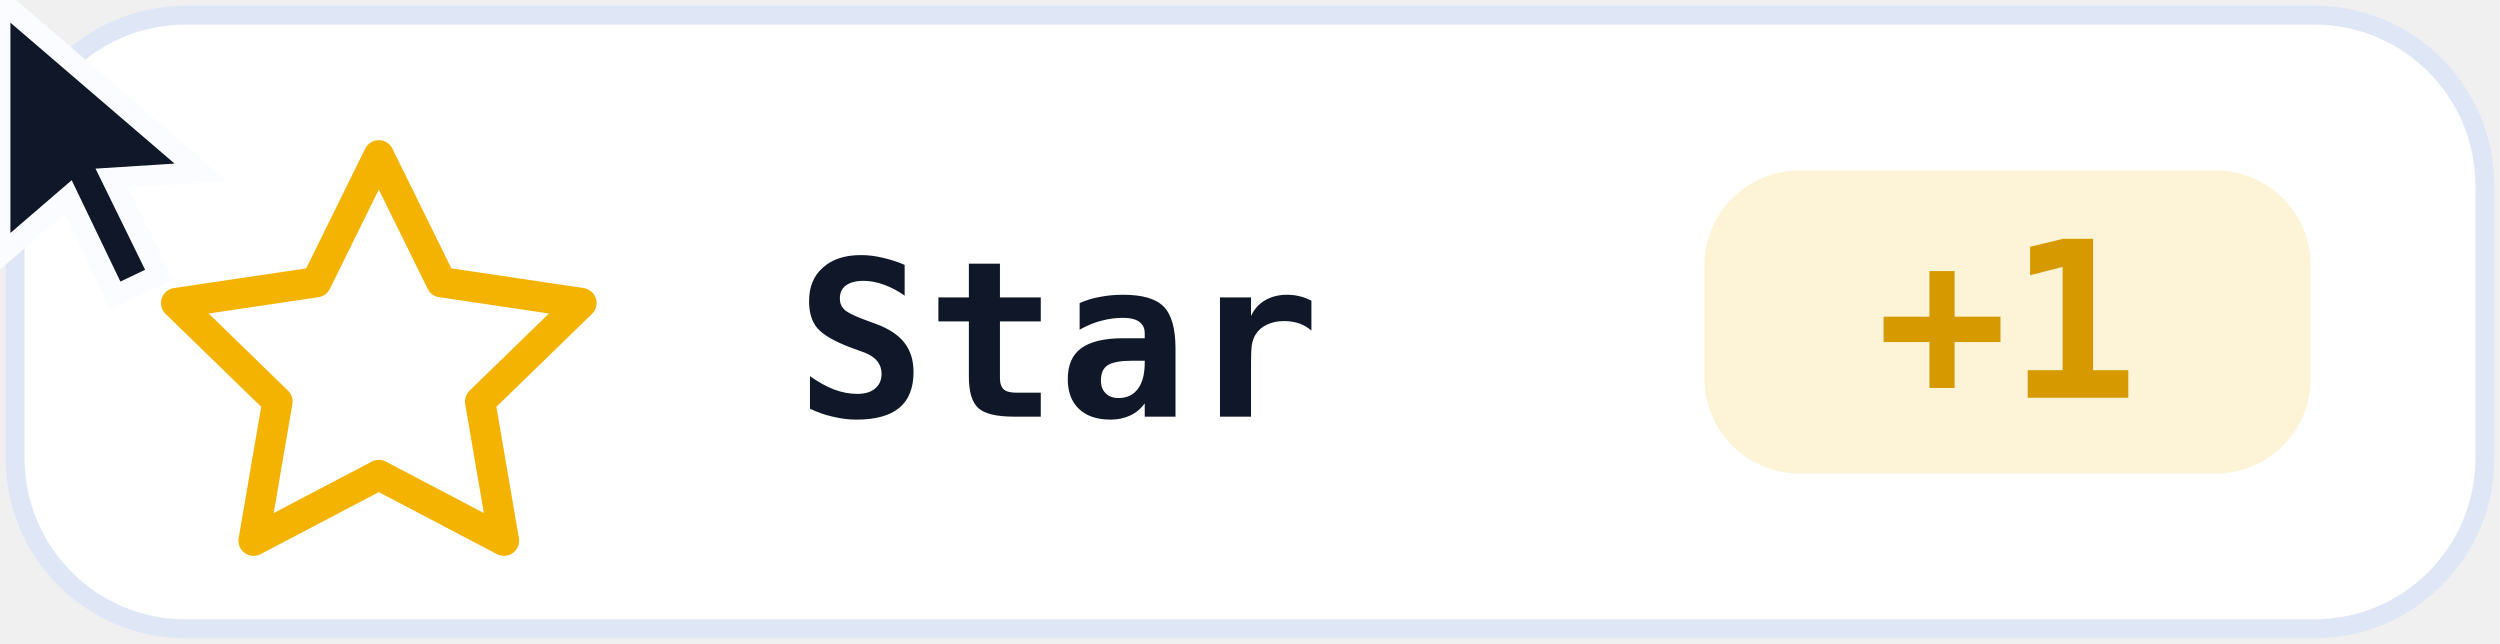
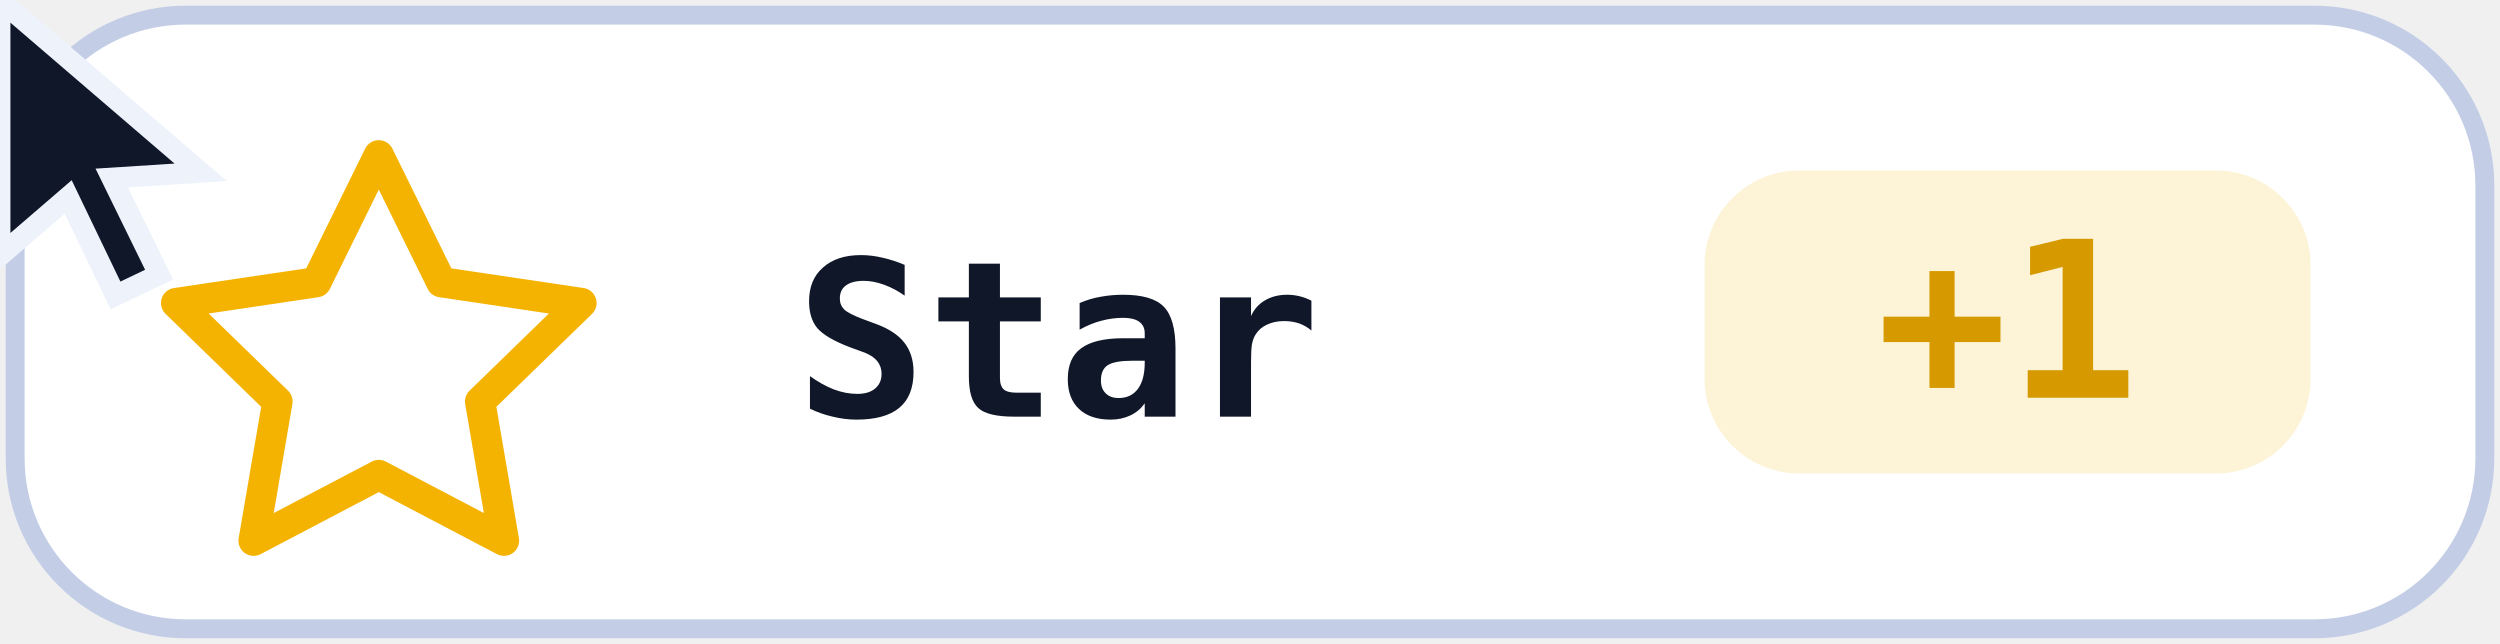
<svg xmlns="http://www.w3.org/2000/svg" viewBox="0 0 132 34" role="img" aria-label="Star this repository on GitHub">
  <style>
    .mono{font-family:ui-monospace,SFMono-Regular,Menlo,Consolas,monospace}
    .sans{font-family:system-ui,-apple-system,Segoe UI,Roboto,sans-serif}
    .b{font-size:12px;font-weight:700}.xs{font-size:9.5px;letter-spacing:.06em}
    .s{font-size:11px}.cap{font-size:10px;font-weight:700;letter-spacing:.18em}
    .num{font-size:22px;font-weight:700}
    @keyframes dash{to{stroke-dashoffset:-40}}
    @keyframes glow{0%,100%{opacity:.22}50%{opacity:.44}}
-     @keyframes blip{0%,100%{opacity:.25}50%{opacity:1}}
+     @keyframes blip{0%,100%{opacity:.5}50%{opacity:1}}
    .wire{animation:dash 1.6s linear infinite}
    .glow{animation:glow 4s ease-in-out infinite}

    .lbl{font-family:ui-monospace,SFMono-Regular,Menlo,Consolas,monospace;font-size:11.5px;font-weight:700}
    @keyframes cur{0%{transform:translate(34px,26px);opacity:0}12%{opacity:1}30%,38%{transform:translate(12px,13px)}
      44%{transform:translate(12px,15px)}58%{transform:translate(12px,13px)}80%{transform:translate(12px,13px);opacity:1}
      92%,100%{transform:translate(34px,26px);opacity:0}}
    @keyframes press{0%,38%,58%,100%{transform:scale(1)}46%{transform:scale(.94)}}
    @keyframes fill{0%,44%{fill:none;stroke-width:1.6}52%,88%{fill:#f5b301;stroke-width:0}96%,100%{fill:none;stroke-width:1.6}}
    @keyframes pop{0%,44%{transform:scale(1)}54%{transform:scale(1.28)}64%,100%{transform:scale(1)}}
    @keyframes tick{0%,52%{opacity:0}62%,86%{opacity:1}94%,100%{opacity:0}}
    .btn{animation:press 5s ease-in-out infinite;transform-origin:50% 50%}
    .star{animation:fill 5s ease-in-out infinite,pop 5s ease-in-out infinite;transform-origin:center;transform-box:fill-box}
    .cur{animation:cur 5s ease-in-out infinite}
    .n{animation:tick 5s ease-in-out infinite}
    @media (prefers-reduced-motion:reduce){.star{fill:#f5b301;stroke-width:0}.n{opacity:1}}

    @media (prefers-reduced-motion:reduce){*{animation:none!important}}
  </style>
  <g class="btn">
-     <rect x=".8" y=".8" width="130.4" height="32.4" rx="9" fill="#ffffff" stroke="#dfe6f5" />
+     <rect x=".8" y=".8" width="130.4" height="32.4" rx="9" fill="#ffffff" stroke="#c3cee6" />
    <path class="star" d="M20 8.2 l3.3 6.7 7.4 1.1 -5.35 5.2 1.26 7.35 -6.61-3.47 -6.61 3.47 1.26-7.35 -5.35-5.2 7.4-1.1 z" fill="none" stroke="#f5b301" stroke-width="1.6" stroke-linejoin="round" />
    <text x="42" y="22" class="lbl" fill="#0f1729">Star</text>
    <g class="n">
      <rect x="90" y="9" width="32" height="16" rx="5" fill="#f5b301" opacity=".16" />
      <text x="106" y="21" text-anchor="middle" class="lbl" fill="#d69a00">+1</text>
    </g>
  </g>
  <g class="cur">
-     <path d="M0 0 L0 13.5 L3.6 10.4 L6.1 15.6 L8.4 14.5 L5.9 9.4 L10.6 9.1 Z" fill="#0f1729" stroke="#fbfcff" stroke-width="1.1" />
+     <path d="M0 0 L0 13.5 L3.6 10.4 L6.1 15.6 L8.4 14.5 L5.9 9.4 L10.6 9.1 Z" fill="#0f1729" stroke="#eef2fa" stroke-width="1.1" />
  </g>
</svg>
